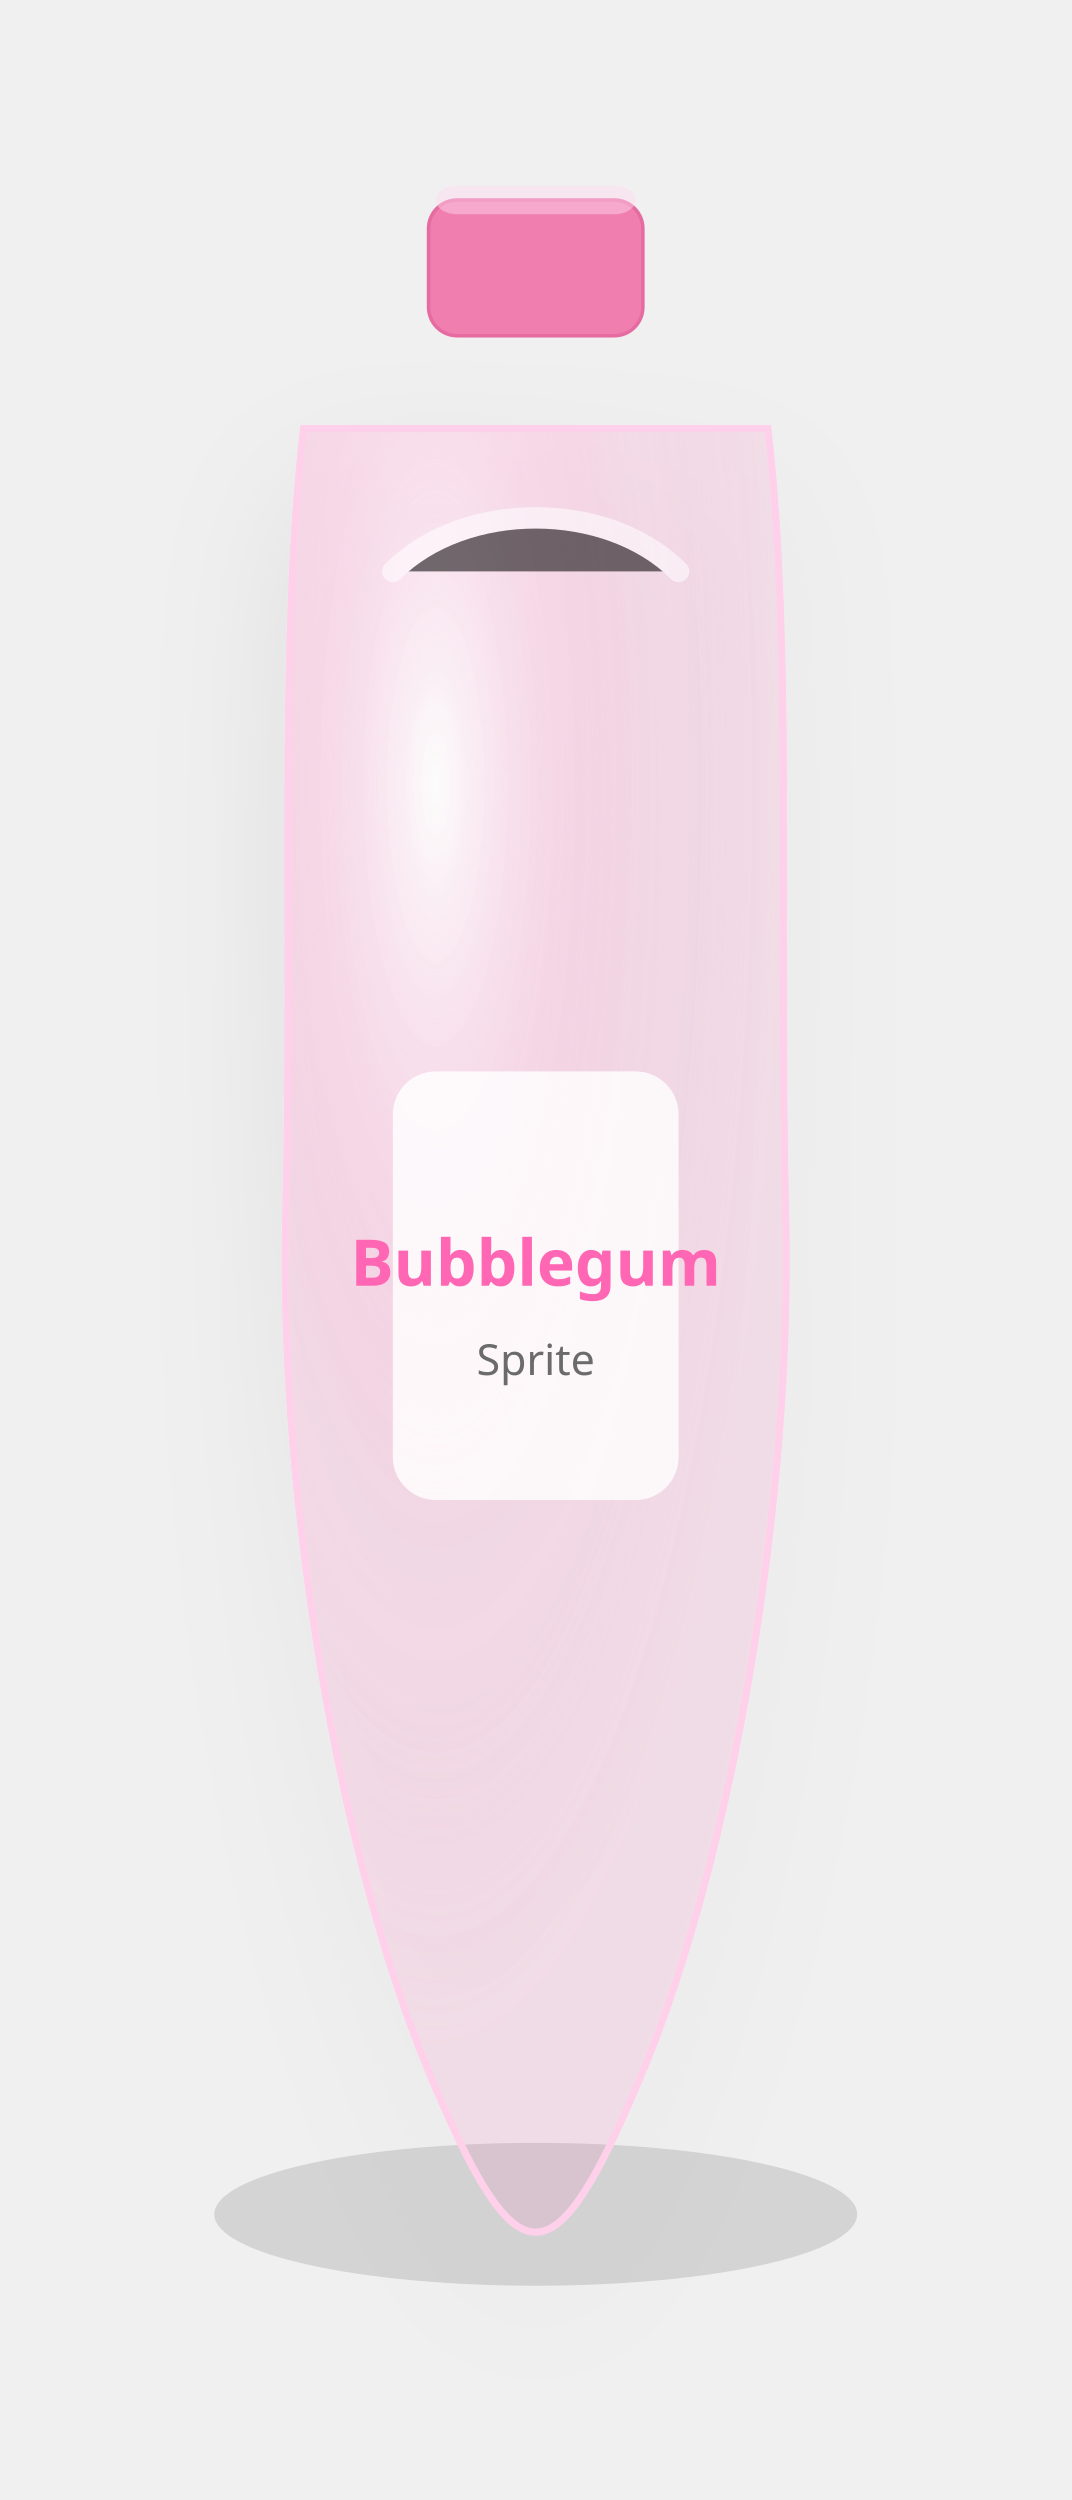
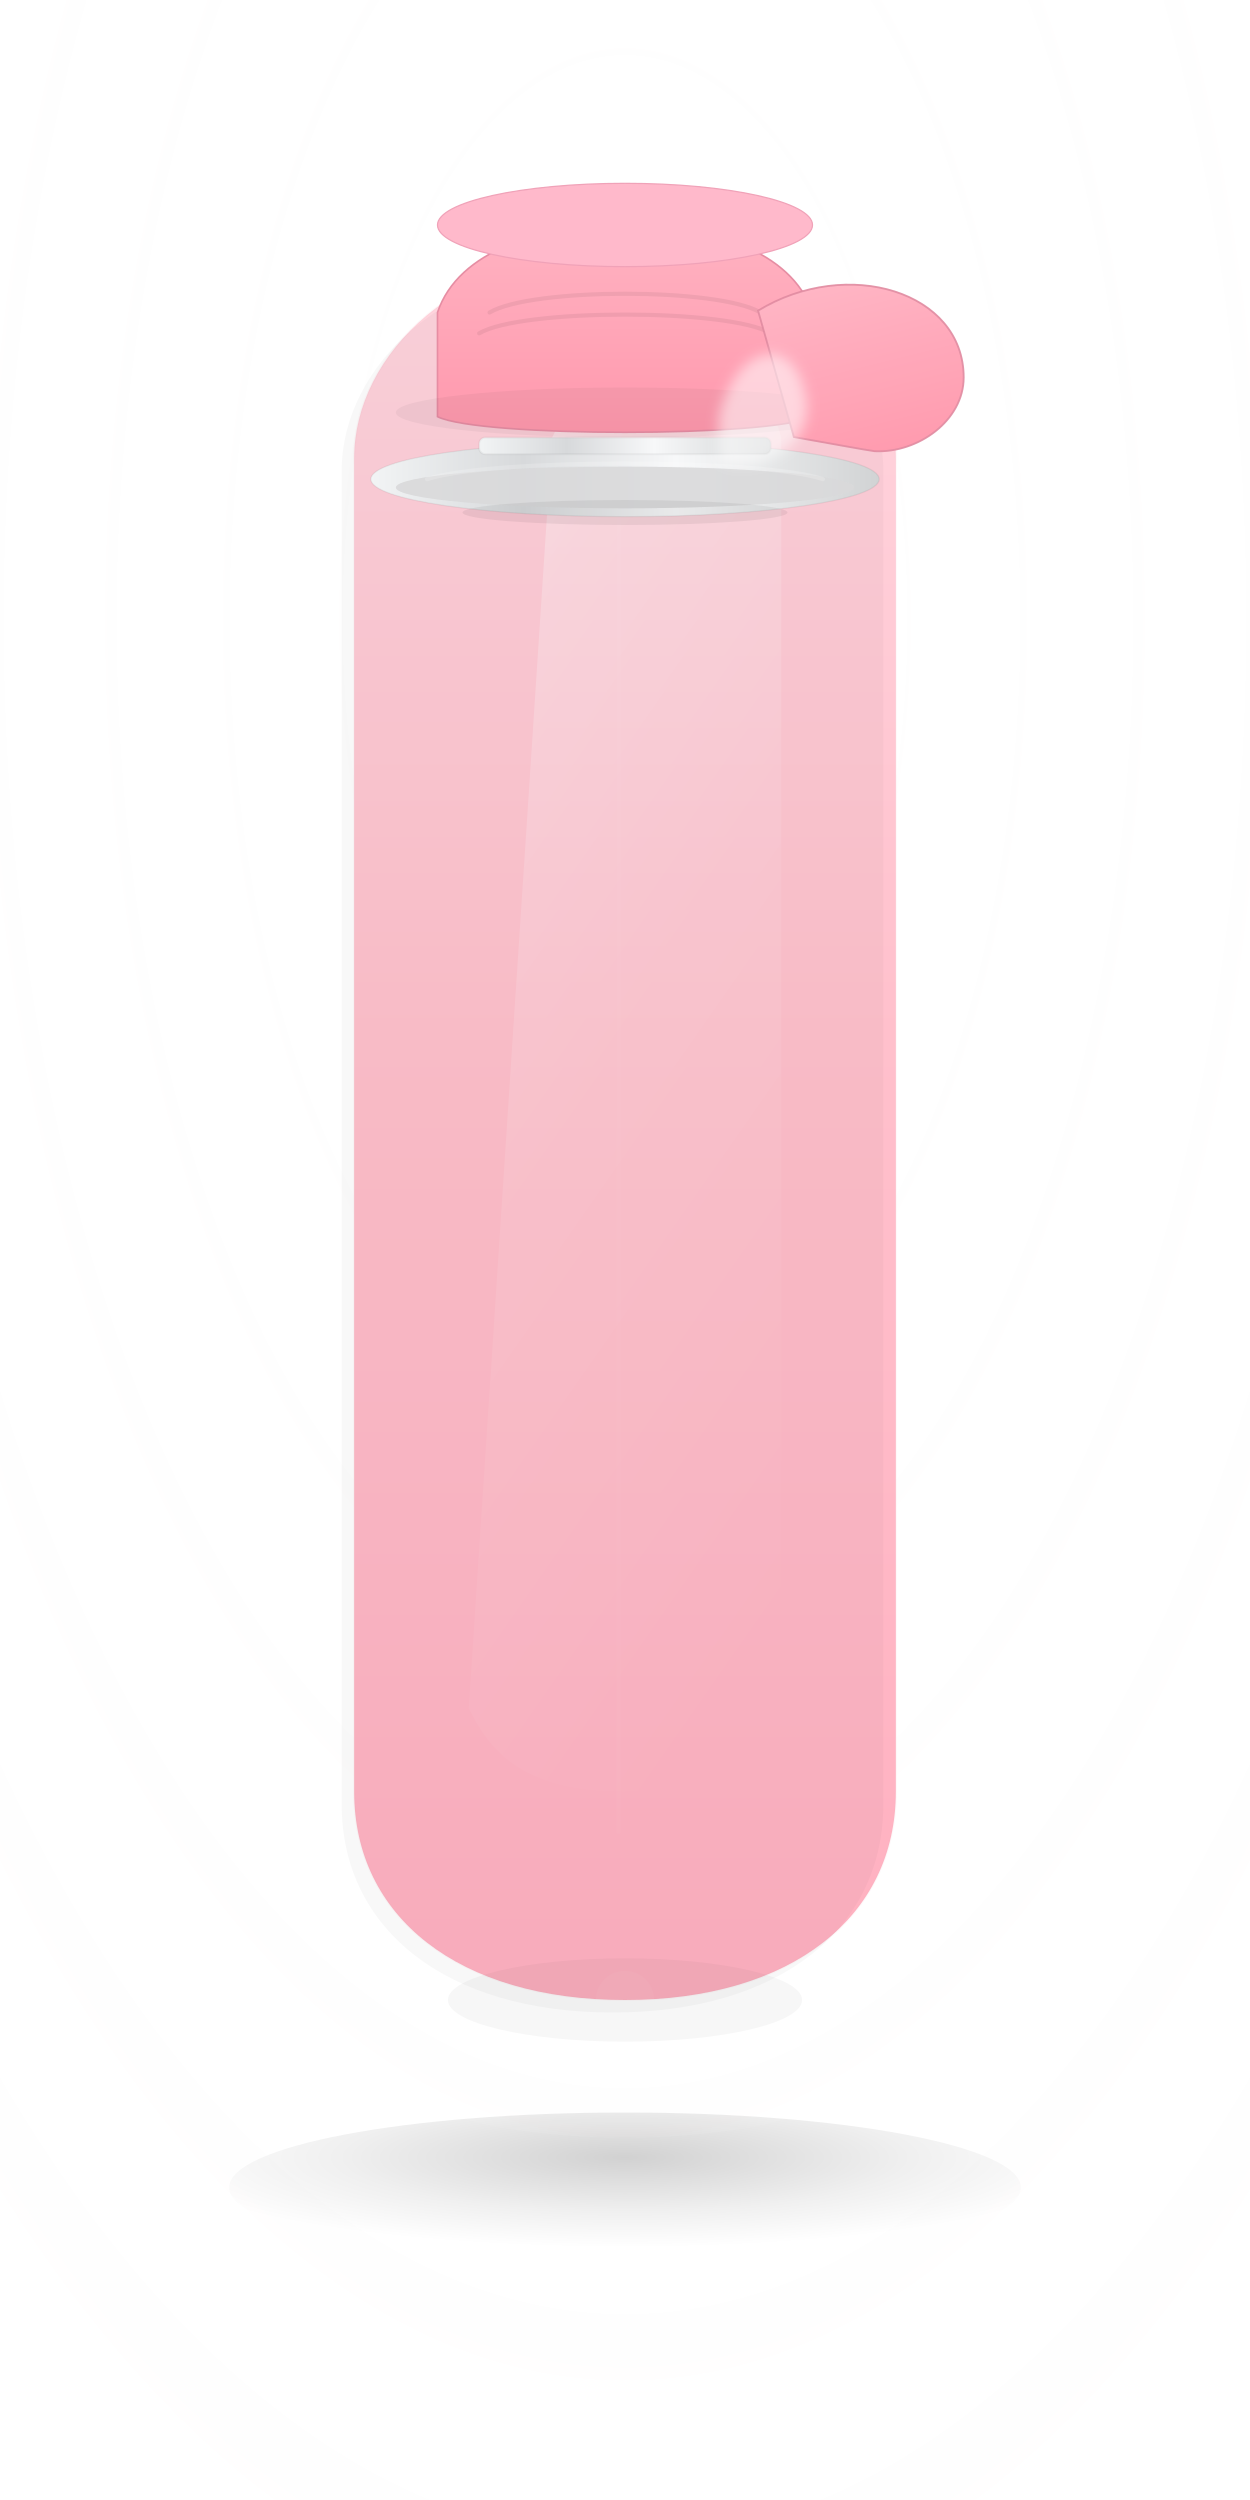
- <svg xmlns="http://www.w3.org/2000/svg" viewBox="0 0 300 700" width="300" height="700" role="img" aria-label="Bubblegum Sprite photo-style bottle">
+ <svg xmlns="http://www.w3.org/2000/svg" width="600" height="1200" viewBox="0 0 600 1200" preserveAspectRatio="xMidYMid meet" role="img" aria-label="Bubblegum Sprite photo-style bottle">
  <defs>
-     <linearGradient id="bg" x1="0" x2="0" y1="0" y2="1">
-       <stop offset="0%" stop-color="#ffe6f2" />
-       <stop offset="100%" stop-color="#ffd9ef" />
+     <linearGradient id="bodyMain" x1="0" x2="0" y1="0" y2="1">
+       <stop offset="0" stop-color="#ffd6df" stop-opacity="1" />
+       <stop offset="0.45" stop-color="#ffc0cc" stop-opacity="1" />
+       <stop offset="1" stop-color="#ffb0c0" stop-opacity="1" />
    </linearGradient>
-     <radialGradient id="glass" cx="30%" cy="20%" r="70%">
-       <stop offset="0%" stop-color="#ffffff" stop-opacity="0.9" />
-       <stop offset="60%" stop-color="#ff9fcf" stop-opacity="0.25" />
-       <stop offset="100%" stop-color="#ff66b3" stop-opacity="0.12" />
+     <linearGradient id="bodyGloss" x1="0.35" x2="0.65" y1="0" y2="1">
+       <stop offset="0" stop-color="#ffffff" stop-opacity="0.85" />
+       <stop offset="0.15" stop-color="#ffffff" stop-opacity="0.45" />
+       <stop offset="0.5" stop-color="#ffffff" stop-opacity="0.18" />
+       <stop offset="1" stop-color="#ffffff" stop-opacity="0" />
+     </linearGradient>
+     <radialGradient id="topCurve" cx="50%" cy="10%" r="60%">
+       <stop offset="0" stop-color="#ffffff" stop-opacity="0.6" />
+       <stop offset="1" stop-color="#ffffff" stop-opacity="0" />
    </radialGradient>
-     <filter id="shadow" x="-50%" y="-50%" width="200%" height="200%">
-       <feDropShadow dx="0" dy="18" stdDeviation="20" flood-color="#000" flood-opacity="0.12" />
+     <linearGradient id="capGrad" x1="0" x2="0" y1="0" y2="1">
+       <stop offset="0" stop-color="#ffb3c2" />
+       <stop offset="1" stop-color="#ff98ad" />
+     </linearGradient>
+     <linearGradient id="metalRim" x1="0" x2="1" y1="0" y2="0">
+       <stop offset="0" stop-color="#f2f4f5" stop-opacity="1" />
+       <stop offset="0.3" stop-color="#d7d9db" stop-opacity="1" />
+       <stop offset="0.6" stop-color="#f7f8f9" stop-opacity="1" />
+       <stop offset="1" stop-color="#d1d3d4" stop-opacity="1" />
+     </linearGradient>
+     <radialGradient id="shadowGrad" cx="50%" cy="30%" r="60%">
+       <stop offset="0" stop-color="#000" stop-opacity="0.18" />
+       <stop offset="0.6" stop-color="#000" stop-opacity="0.06" />
+       <stop offset="1" stop-color="#000" stop-opacity="0" />
+     </radialGradient>
+     <pattern id="microTexture" patternUnits="userSpaceOnUse" width="6" height="6">
+       <rect width="6" height="6" fill="transparent" />
+       <circle cx="1.5" cy="1.5" r="0.5" fill="rgba(255,255,255,0.03)" />
+     </pattern>
+     <filter id="innerShadow" x="-50%" y="-50%" width="200%" height="200%">
+       <feOffset dx="0" dy="6" in="SourceAlpha" result="off" />
+       <feGaussianBlur in="off" stdDeviation="8" result="blur" />
+       <feComposite in="blur" in2="SourceAlpha" operator="out" result="comp" />
+       <feColorMatrix in="comp" type="matrix" values="0 0 0 0 0                                                       0 0 0 0 0                                                       0 0 0 0 0                                                       0 0 0 0.35" />
+       <feBlend in="SourceGraphic" mode="multiply" />
    </filter>
+     <filter id="softBlur" x="-50%" y="-50%" width="200%" height="200%">
+       <feGaussianBlur stdDeviation="3" />
+     </filter>
+     <radialGradient id="vignette" cx="50%" cy="25%" r="80%">
+       <stop offset="0" stop-color="#ffffff" stop-opacity="0" />
+       <stop offset="1" stop-color="#f6f4f4" stop-opacity="0.035" />
+     </radialGradient>
  </defs>
-   <rect width="100%" height="100%" fill="none" />
-   <ellipse cx="150" cy="620" rx="90" ry="20" fill="#000" opacity="0.12" />
-   <g filter="url(#shadow)">
-     <path d="M85 120 C78 180, 82 260, 80 340 C78 420, 95 520, 120 580 C145 640, 155 640, 180 580 C205 520, 222 420, 220 340 C218 260, 222 180, 215 120 Z" fill="url(#glass)" stroke="#ffd0ea" stroke-width="2" />
+   <rect width="100%" height="100%" fill="#ffffff" />
+   <rect x="0" y="0" width="600" height="1200" fill="url(#vignette)" />
+   <ellipse cx="300" cy="1050" rx="190" ry="36" fill="url(#shadowGrad)" />
+   <g id="bottle" transform="translate(0,0)">
+     <path id="bottle-silhouette" d="M170 220              C170 170 220 120 300 120              C380 120 430 170 430 220              L430 860              C430 920 380 960 300 960              C220 960 170 920 170 860              Z" fill="url(#bodyMain)" stroke="#e9a7b6" stroke-opacity="0.08" stroke-width="1" />
+     <path d="M170 220              C170 170 220 120 300 120              C380 120 430 170 430 220              L430 860              C430 920 380 960 300 960              C220 960 170 920 170 860              Z" fill="url(#microTexture)" opacity="0.22" />
+     <path d="M210 210              C230 160 270 130 300 130              C330 130 370 160 390 210              L390 230              C370 200 330 180 300 180              C270 180 230 200 210 230              Z" fill="url(#topCurve)" opacity="0.65" />
+     <path d="M265 210              C290 160 310 140 330 140              C350 140 360 160 375 210              L375 820              C365 840 350 860 300 860              C250 860 235 840 225 820              Z" fill="url(#bodyGloss)" opacity="0.55" />
+     <path d="M170 220              C170 170 220 120 300 120              C380 120 430 170 430 220              L430 860              C430 920 380 960 300 960              C220 960 170 920 170 860              Z" fill="#000000" opacity="0.03" transform="translate(-6,6)" />
+     <line x1="297" y1="160" x2="297" y2="880" stroke="#ffffff" stroke-opacity="0.02" stroke-width="2" />
+     <path d="M170 220              C170 170 220 120 300 120              C380 120 430 170 430 220              L430 860              C430 920 380 960 300 960              C220 960 170 920 170 860              Z" fill="none" filter="url(#innerShadow)" />
+     <g id="rim" transform="translate(0,0)">
+       <ellipse cx="300" cy="230" rx="122" ry="18" fill="url(#metalRim)" stroke="#000" stroke-opacity="0.06" stroke-width="0.6" />
+       <ellipse cx="300" cy="234" rx="110" ry="10" fill="#d9d9da" opacity="0.9" />
+       <ellipse cx="300" cy="246" rx="78" ry="6" fill="#000" opacity="0.06" />
+     </g>
+     <g id="cap" transform="translate(0,0)">
+       <path d="M210 150                C220 120 260 108 300 108                C340 108 380 120 390 150                L390 200                C370 210 230 210 210 200                Z" fill="url(#capGrad)" stroke="#e68da3" stroke-width="0.8" />
+       <ellipse cx="300" cy="108" rx="90" ry="20" fill="#ffb9cb" stroke="#f0a2b8" stroke-width="0.6" />
+       <g opacity="0.06" stroke="#000" stroke-linecap="round" stroke-width="2">
+         <path d="M230 160 C250 148 350 148 370 160" fill="none" />
+         <path d="M235 150 C255 138 345 138 365 150" fill="none" />
+       </g>
+       <ellipse cx="300" cy="198" rx="110" ry="12" fill="#000" opacity="0.04" />
+       <path d="M372 135                C420 120 470 150 460 190                C455 210 430 220 410 214                C405 212 392 206 374 198                Z" fill="url(#capGrad)" stroke="#e08aa0" stroke-opacity="0.9" stroke-width="0.9" transform="rotate(-14 400 170) translate(-2,6)" />
+       <path d="M372 135                C420 120 470 150 460 190                C455 210 430 220 410 214                C405 212 392 206 374 198                Z" fill="#ffffff" opacity="0.03" transform="rotate(-14 400 170) translate(-2,6)" />
+     </g>
+     <rect x="230" y="210" width="140" height="8" rx="3" fill="url(#metalRim)" stroke="#000" stroke-opacity="0.04" />
+     <path d="M205 230 C235 220 365 220 395 230" fill="none" stroke="#fff" stroke-opacity="0.18" stroke-width="2" stroke-linecap="round" />
+     <ellipse cx="300" cy="960" rx="85" ry="20" fill="#000" opacity="0.035" />
+     <ellipse cx="300" cy="960" rx="62`" ry="14" fill="#ffffff" opacity="0.035" />
+     <g opacity="0.6" filter="url(#softBlur)">
+       <path d="M345 200                C350 180 360 170 370 170                C378 170 385 178 387 192                C389 206 380 216 370 220                C360 224 350 224 345 220                Z" fill="#ffffff" opacity="0.9" />
+     </g>
  </g>
-   <rect x="120" y="56" width="60" height="38" rx="8" fill="#f07fb0" stroke="#e66ba1" stroke-width="1" />
-   <rect x="122" y="52" width="56" height="8" rx="6" fill="#ffd9ef" opacity="0.45" />
-   <path d="M110 160 C130 140, 170 140, 190 160" stroke="#ffffff" stroke-width="6" stroke-linecap="round" opacity="0.55" />
-   <rect x="110" y="300" width="80" height="120" rx="12" fill="#ffffff" opacity="0.82" />
-   <text x="150" y="360" font-family="Poppins, sans-serif" font-weight="700" font-size="18" text-anchor="middle" fill="#ff66b3">Bubblegum</text>
-   <text x="150" y="385" font-family="Nunito, sans-serif" font-size="12" text-anchor="middle" fill="#6b6b6b">Sprite</text>
+   <g opacity="0.06">
+     <ellipse cx="300" cy="1006" rx="92" ry="20" fill="#ffffff" />
+   </g>
</svg>
